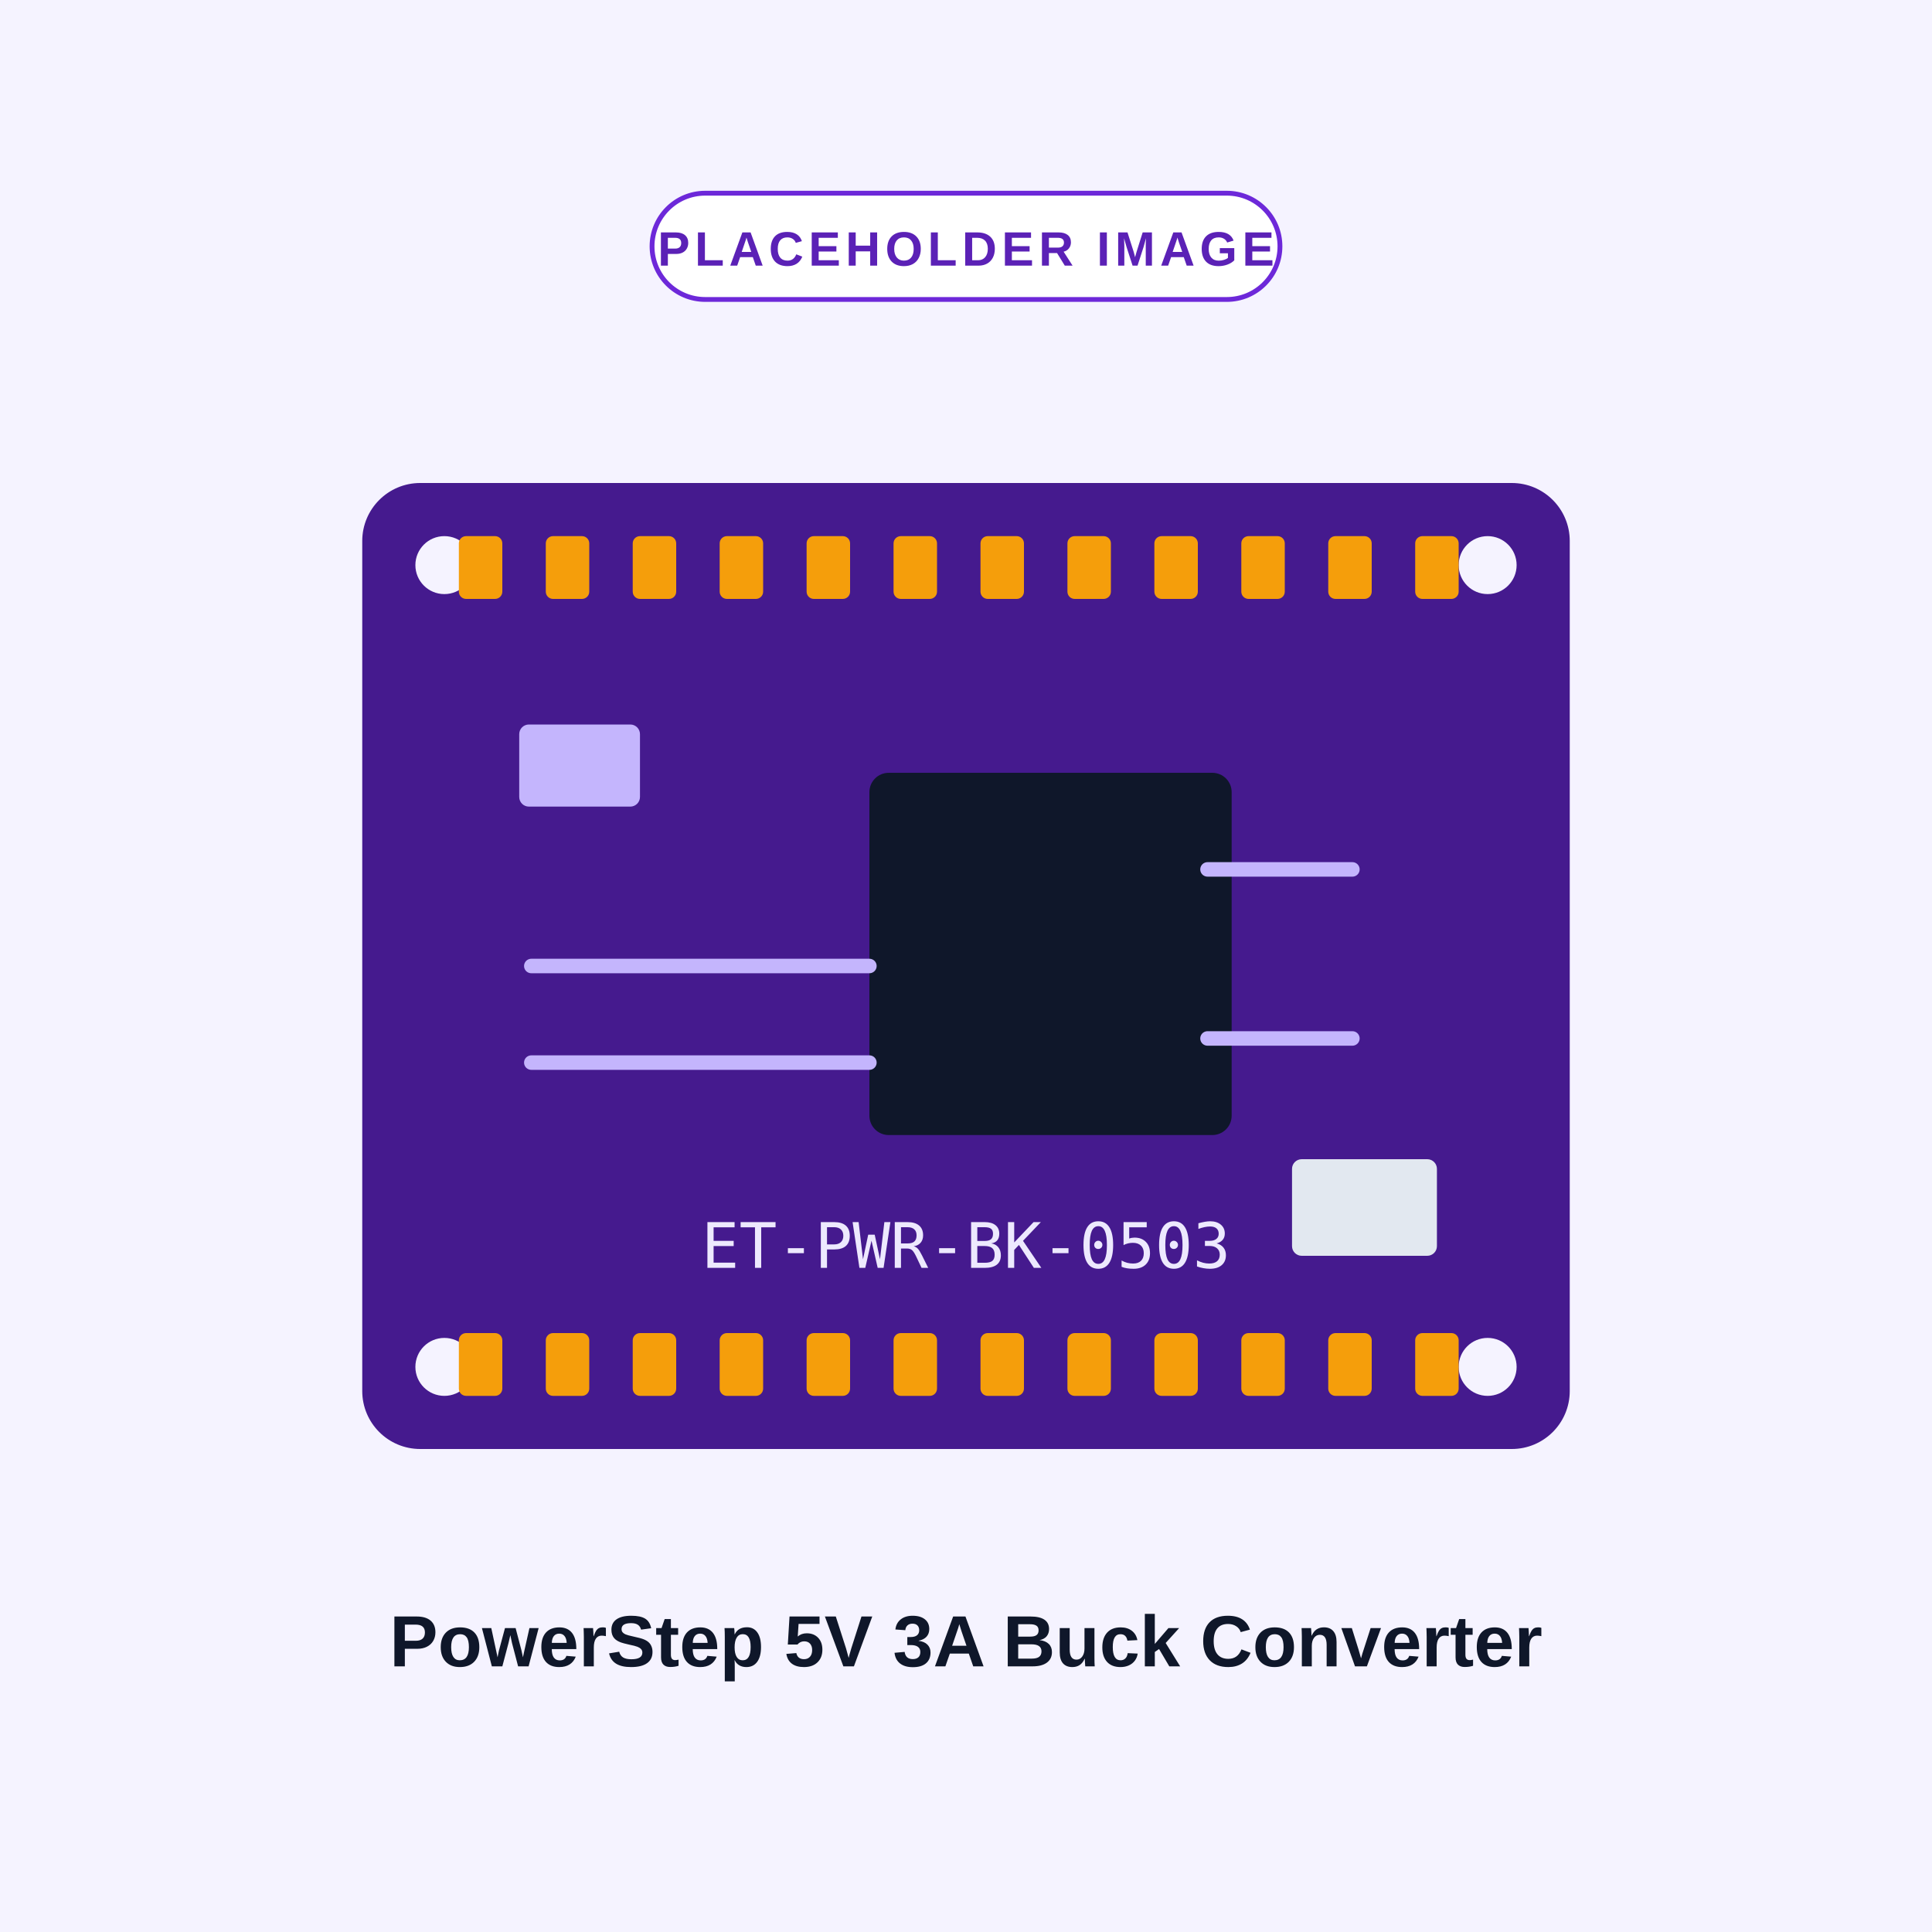
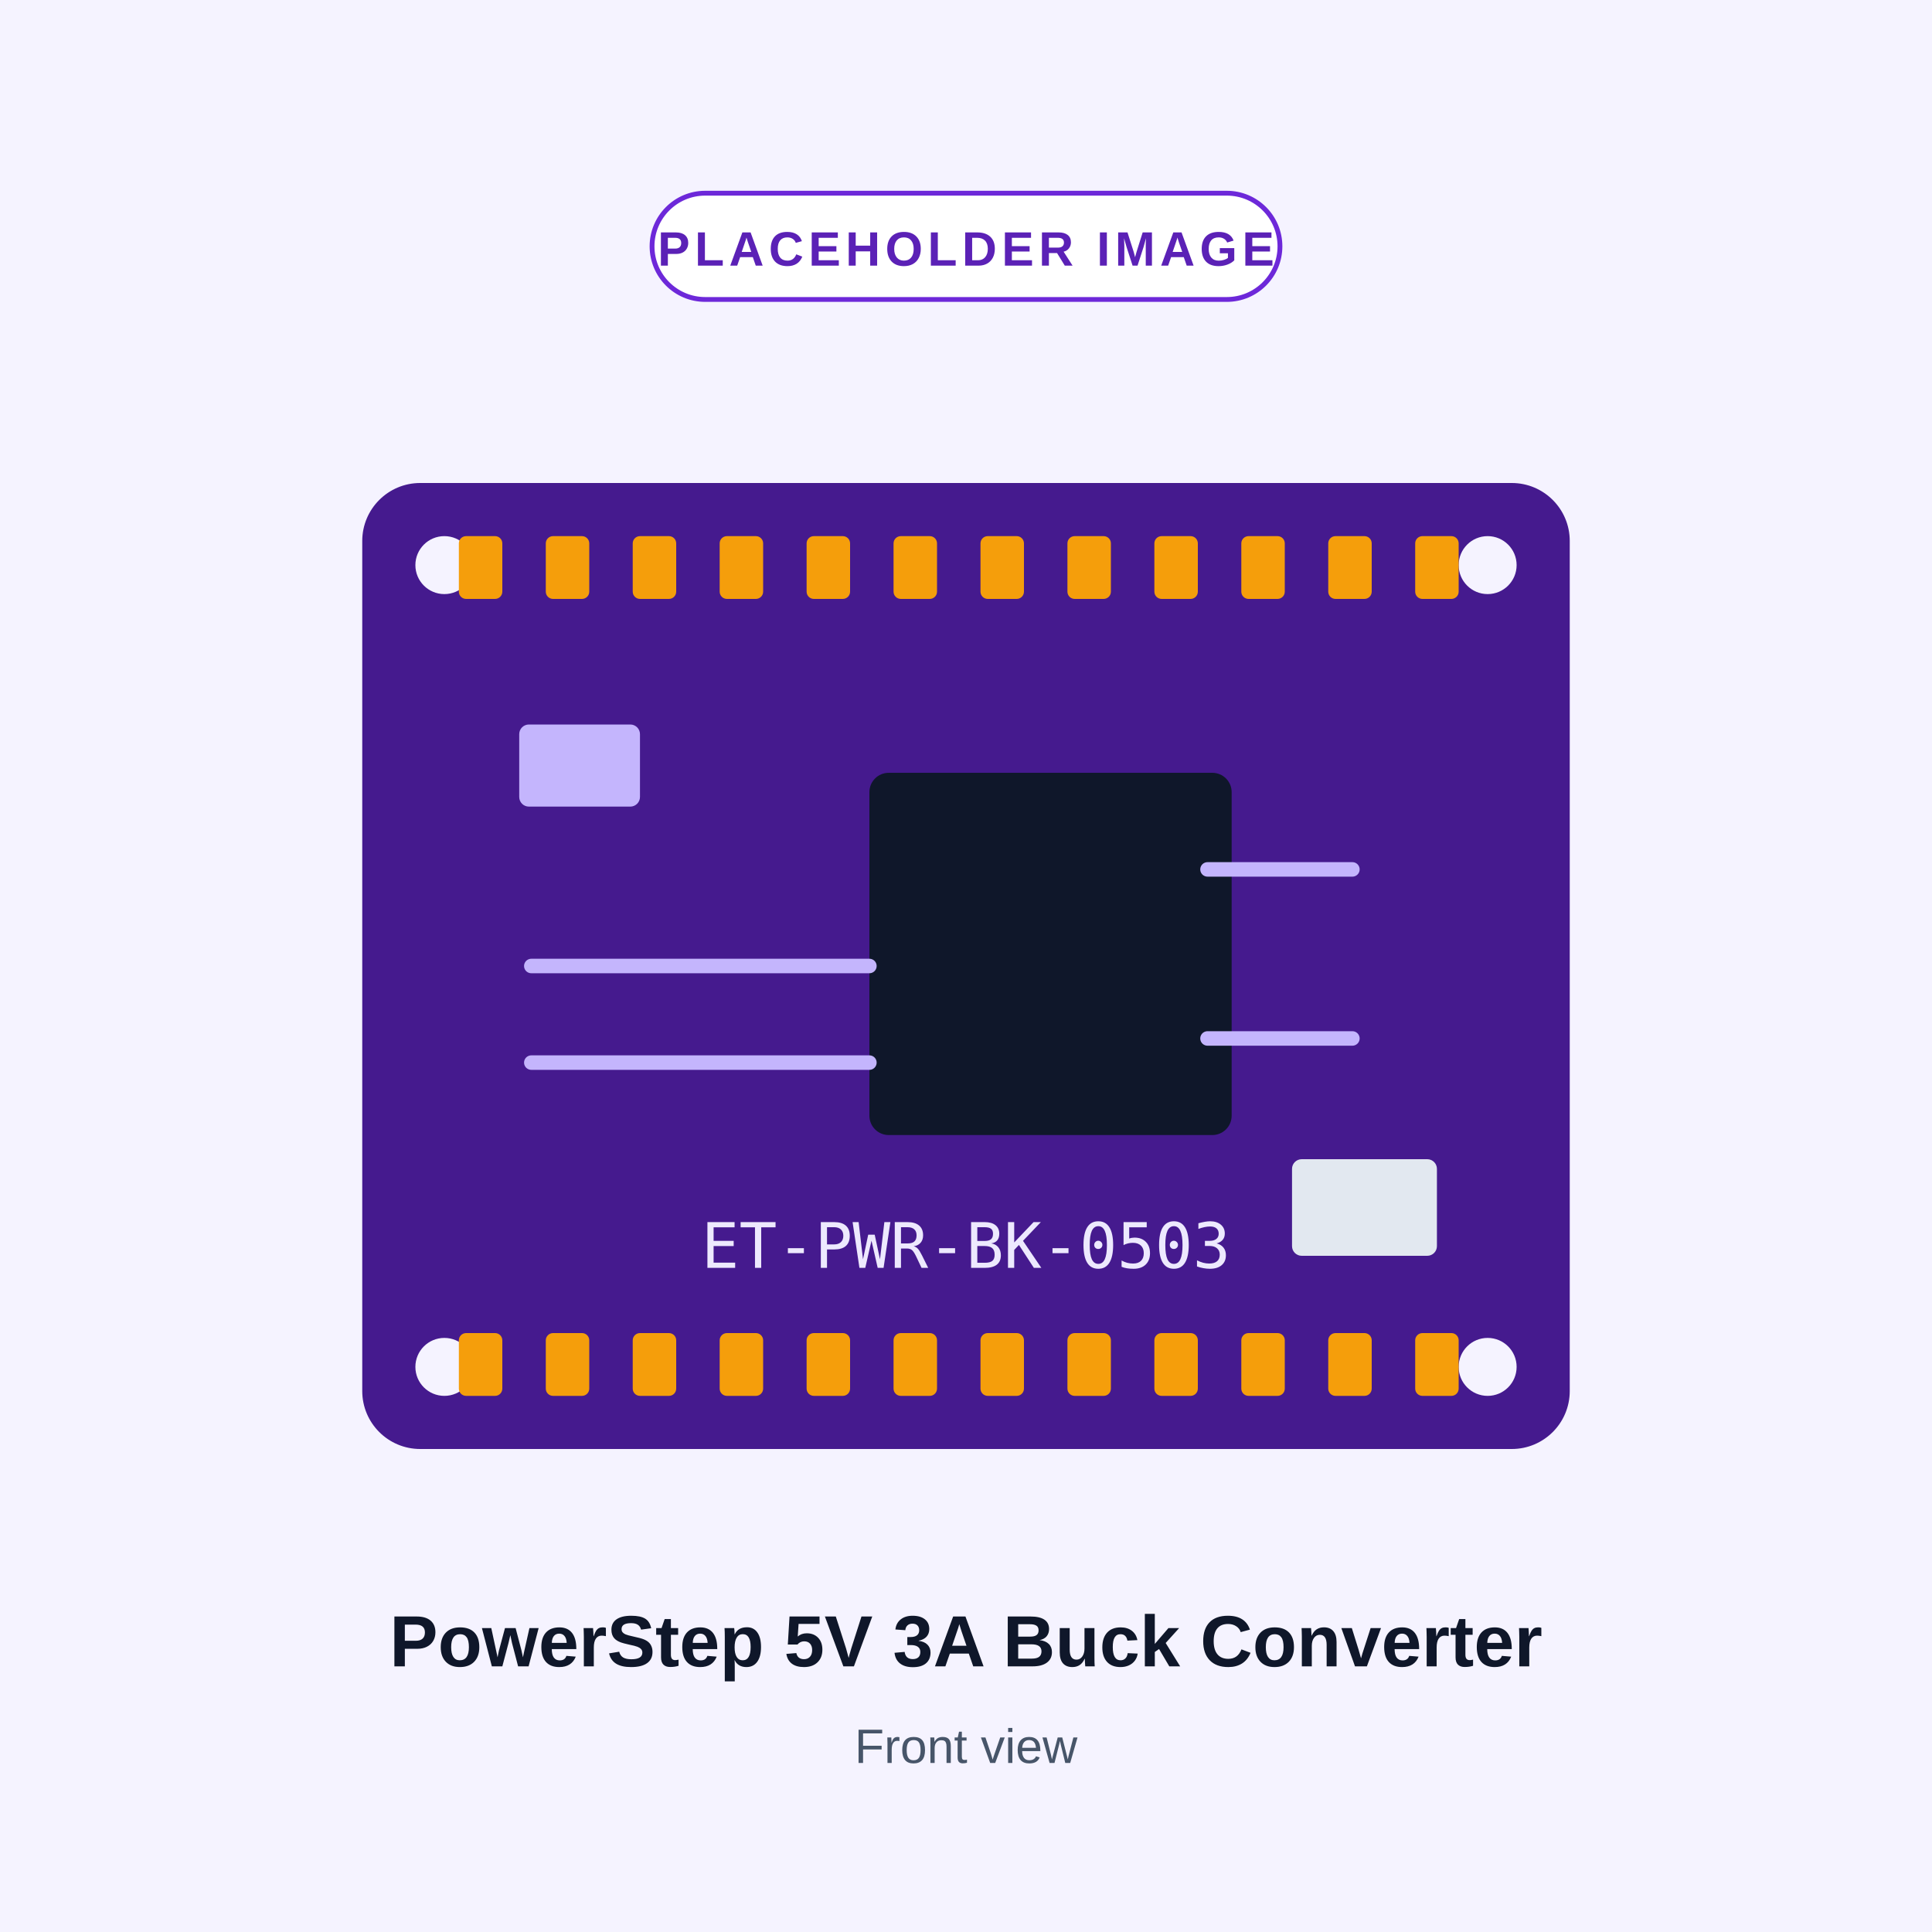
<svg xmlns="http://www.w3.org/2000/svg" viewBox="0 0 800 800" width="800" height="800" role="img" aria-label="Placeholder image for PowerStep 5V 3A Buck Converter">
  <rect width="800" height="800" fill="#F5F3FF" />
-   <rect x="150" y="200" width="500" height="400" rx="24" fill="#451A8E" />
-   <circle cx="184" cy="234" r="12" fill="#F5F3FF" />
-   <circle cx="616" cy="234" r="12" fill="#F5F3FF" />
-   <circle cx="184" cy="566" r="12" fill="#F5F3FF" />
-   <circle cx="616" cy="566" r="12" fill="#F5F3FF" />
-   <rect x="190" y="222" width="18" height="26" rx="3" fill="#F59E0B" />
-   <rect x="190" y="552" width="18" height="26" rx="3" fill="#F59E0B" />
-   <rect x="226" y="222" width="18" height="26" rx="3" fill="#F59E0B" />
-   <rect x="226" y="552" width="18" height="26" rx="3" fill="#F59E0B" />
-   <rect x="262" y="222" width="18" height="26" rx="3" fill="#F59E0B" />
-   <rect x="262" y="552" width="18" height="26" rx="3" fill="#F59E0B" />
-   <rect x="298" y="222" width="18" height="26" rx="3" fill="#F59E0B" />
-   <rect x="298" y="552" width="18" height="26" rx="3" fill="#F59E0B" />
-   <rect x="334" y="222" width="18" height="26" rx="3" fill="#F59E0B" />
-   <rect x="334" y="552" width="18" height="26" rx="3" fill="#F59E0B" />
-   <rect x="370" y="222" width="18" height="26" rx="3" fill="#F59E0B" />
-   <rect x="370" y="552" width="18" height="26" rx="3" fill="#F59E0B" />
-   <rect x="406" y="222" width="18" height="26" rx="3" fill="#F59E0B" />
-   <rect x="406" y="552" width="18" height="26" rx="3" fill="#F59E0B" />
-   <rect x="442" y="222" width="18" height="26" rx="3" fill="#F59E0B" />
-   <rect x="442" y="552" width="18" height="26" rx="3" fill="#F59E0B" />
-   <rect x="478" y="222" width="18" height="26" rx="3" fill="#F59E0B" />
-   <rect x="478" y="552" width="18" height="26" rx="3" fill="#F59E0B" />
-   <rect x="514" y="222" width="18" height="26" rx="3" fill="#F59E0B" />
-   <rect x="514" y="552" width="18" height="26" rx="3" fill="#F59E0B" />
-   <rect x="550" y="222" width="18" height="26" rx="3" fill="#F59E0B" />
-   <rect x="550" y="552" width="18" height="26" rx="3" fill="#F59E0B" />
-   <rect x="586" y="222" width="18" height="26" rx="3" fill="#F59E0B" />
-   <rect x="586" y="552" width="18" height="26" rx="3" fill="#F59E0B" />
-   <rect x="360" y="320" width="150" height="150" rx="8" fill="#0F172A" />
-   <path d="M220 400 H360 M220 440 H360 M560 360 H500 M560 430 H500" stroke="#C4B5FD" stroke-width="6" fill="none" stroke-linecap="round" />
-   <rect x="215" y="300" width="50" height="34" rx="4" fill="#C4B5FD" />
-   <rect x="535" y="480" width="60" height="40" rx="4" fill="#E2E8F0" />
-   <text x="400" y="525" text-anchor="middle" font-family="Consolas, Menlo, monospace" font-size="26" fill="#EDE9FE">ET-PWR-BK-0503</text>
+   <g transform="rotate(0 400 400)">
+     <rect x="150" y="200" width="500" height="400" rx="24" fill="#451A8E" />
+     <circle cx="184" cy="234" r="12" fill="#F5F3FF" />
+     <circle cx="616" cy="234" r="12" fill="#F5F3FF" />
+     <circle cx="184" cy="566" r="12" fill="#F5F3FF" />
+     <circle cx="616" cy="566" r="12" fill="#F5F3FF" />
+     <rect x="190" y="222" width="18" height="26" rx="3" fill="#F59E0B" />
+     <rect x="190" y="552" width="18" height="26" rx="3" fill="#F59E0B" />
+     <rect x="226" y="222" width="18" height="26" rx="3" fill="#F59E0B" />
+     <rect x="226" y="552" width="18" height="26" rx="3" fill="#F59E0B" />
+     <rect x="262" y="222" width="18" height="26" rx="3" fill="#F59E0B" />
+     <rect x="262" y="552" width="18" height="26" rx="3" fill="#F59E0B" />
+     <rect x="298" y="222" width="18" height="26" rx="3" fill="#F59E0B" />
+     <rect x="298" y="552" width="18" height="26" rx="3" fill="#F59E0B" />
+     <rect x="334" y="222" width="18" height="26" rx="3" fill="#F59E0B" />
+     <rect x="334" y="552" width="18" height="26" rx="3" fill="#F59E0B" />
+     <rect x="370" y="222" width="18" height="26" rx="3" fill="#F59E0B" />
+     <rect x="370" y="552" width="18" height="26" rx="3" fill="#F59E0B" />
+     <rect x="406" y="222" width="18" height="26" rx="3" fill="#F59E0B" />
+     <rect x="406" y="552" width="18" height="26" rx="3" fill="#F59E0B" />
+     <rect x="442" y="222" width="18" height="26" rx="3" fill="#F59E0B" />
+     <rect x="442" y="552" width="18" height="26" rx="3" fill="#F59E0B" />
+     <rect x="478" y="222" width="18" height="26" rx="3" fill="#F59E0B" />
+     <rect x="478" y="552" width="18" height="26" rx="3" fill="#F59E0B" />
+     <rect x="514" y="222" width="18" height="26" rx="3" fill="#F59E0B" />
+     <rect x="514" y="552" width="18" height="26" rx="3" fill="#F59E0B" />
+     <rect x="550" y="222" width="18" height="26" rx="3" fill="#F59E0B" />
+     <rect x="550" y="552" width="18" height="26" rx="3" fill="#F59E0B" />
+     <rect x="586" y="222" width="18" height="26" rx="3" fill="#F59E0B" />
+     <rect x="586" y="552" width="18" height="26" rx="3" fill="#F59E0B" />
+     <rect x="360" y="320" width="150" height="150" rx="8" fill="#0F172A" />
+     <path d="M220 400 H360 M220 440 H360 M560 360 H500 M560 430 H500" stroke="#C4B5FD" stroke-width="6" fill="none" stroke-linecap="round" />
+     <rect x="215" y="300" width="50" height="34" rx="4" fill="#C4B5FD" />
+     <rect x="535" y="480" width="60" height="40" rx="4" fill="#E2E8F0" />
+     <text x="400" y="525" text-anchor="middle" font-family="Consolas, Menlo, monospace" font-size="26" fill="#EDE9FE">ET-PWR-BK-0503</text>
+   </g>
+   <text x="400" y="730" text-anchor="middle" font-family="Arial, Helvetica, sans-serif" font-size="20" fill="#475569">Front view</text>
  <text x="400" y="690" text-anchor="middle" font-family="Arial, Helvetica, sans-serif" font-size="30" font-weight="700" fill="#0F172A">PowerStep 5V 3A Buck Converter</text>
  <rect x="270" y="80" width="260" height="44" rx="22" fill="#FFFFFF" stroke="#6D28D9" stroke-width="2" />
  <text x="400" y="110" text-anchor="middle" font-family="Arial, Helvetica, sans-serif" font-size="20" font-weight="700" letter-spacing="2" fill="#5B21B6">PLACEHOLDER IMAGE</text>
</svg>
